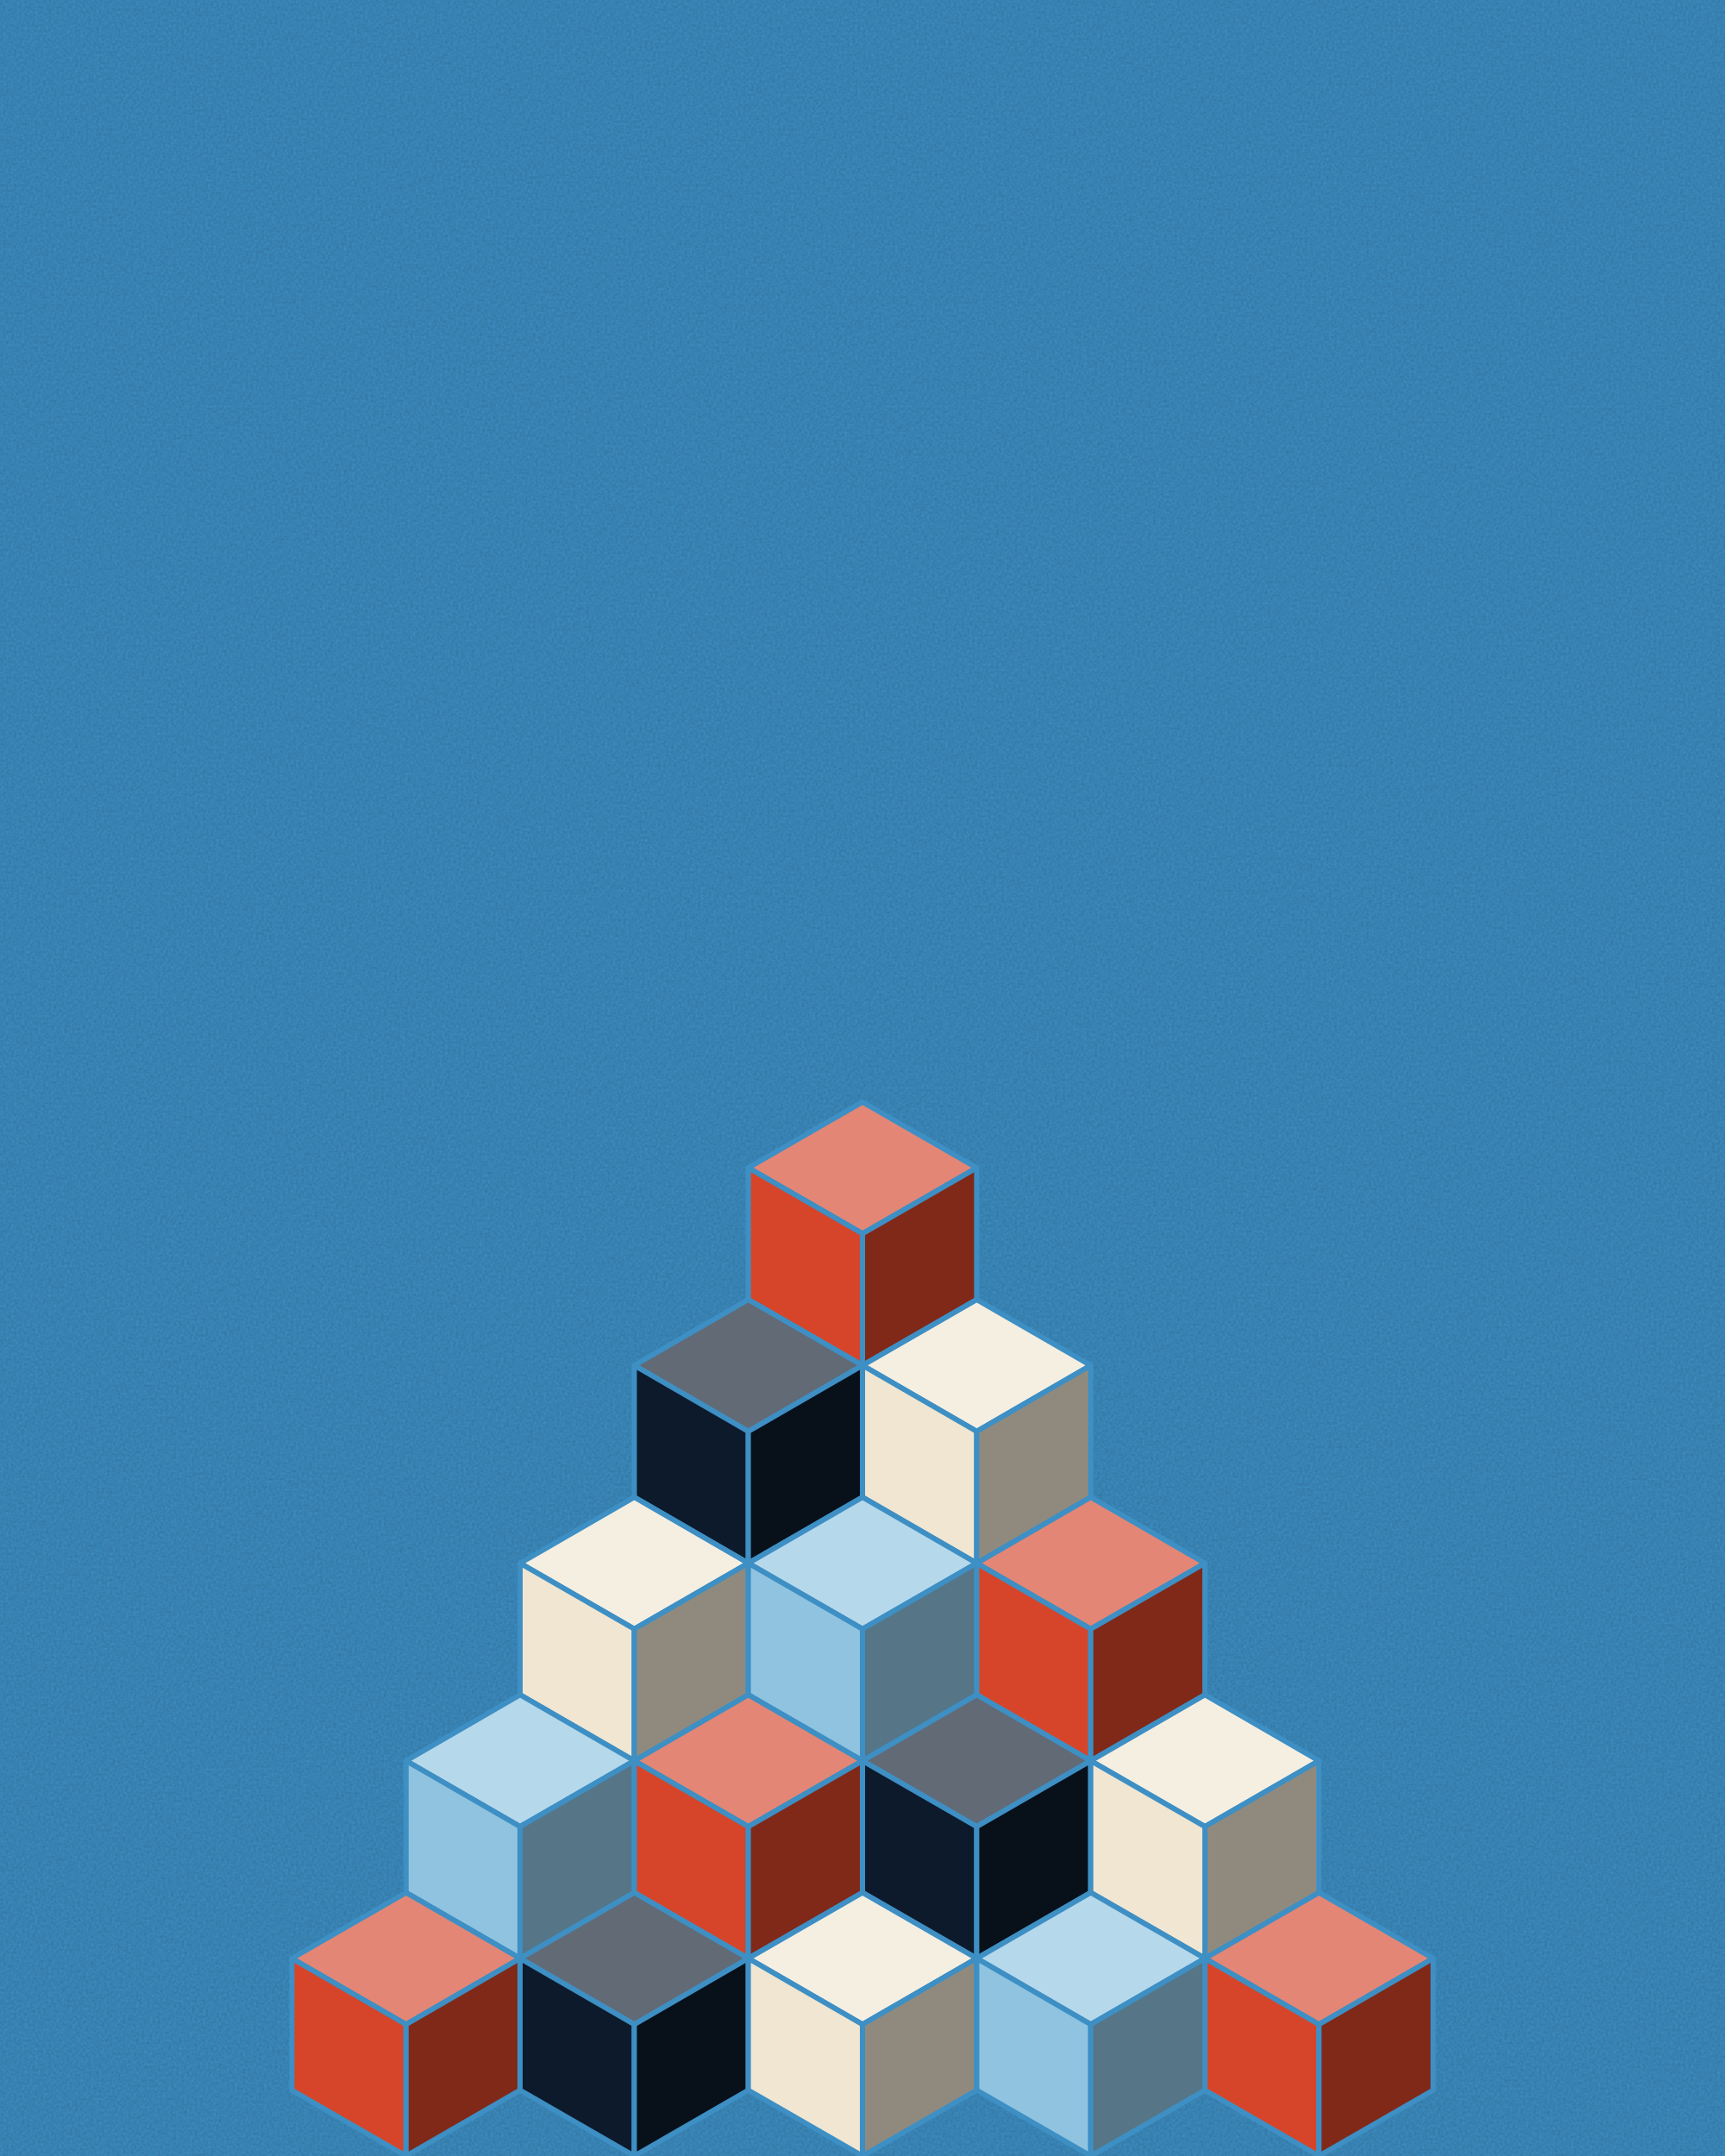
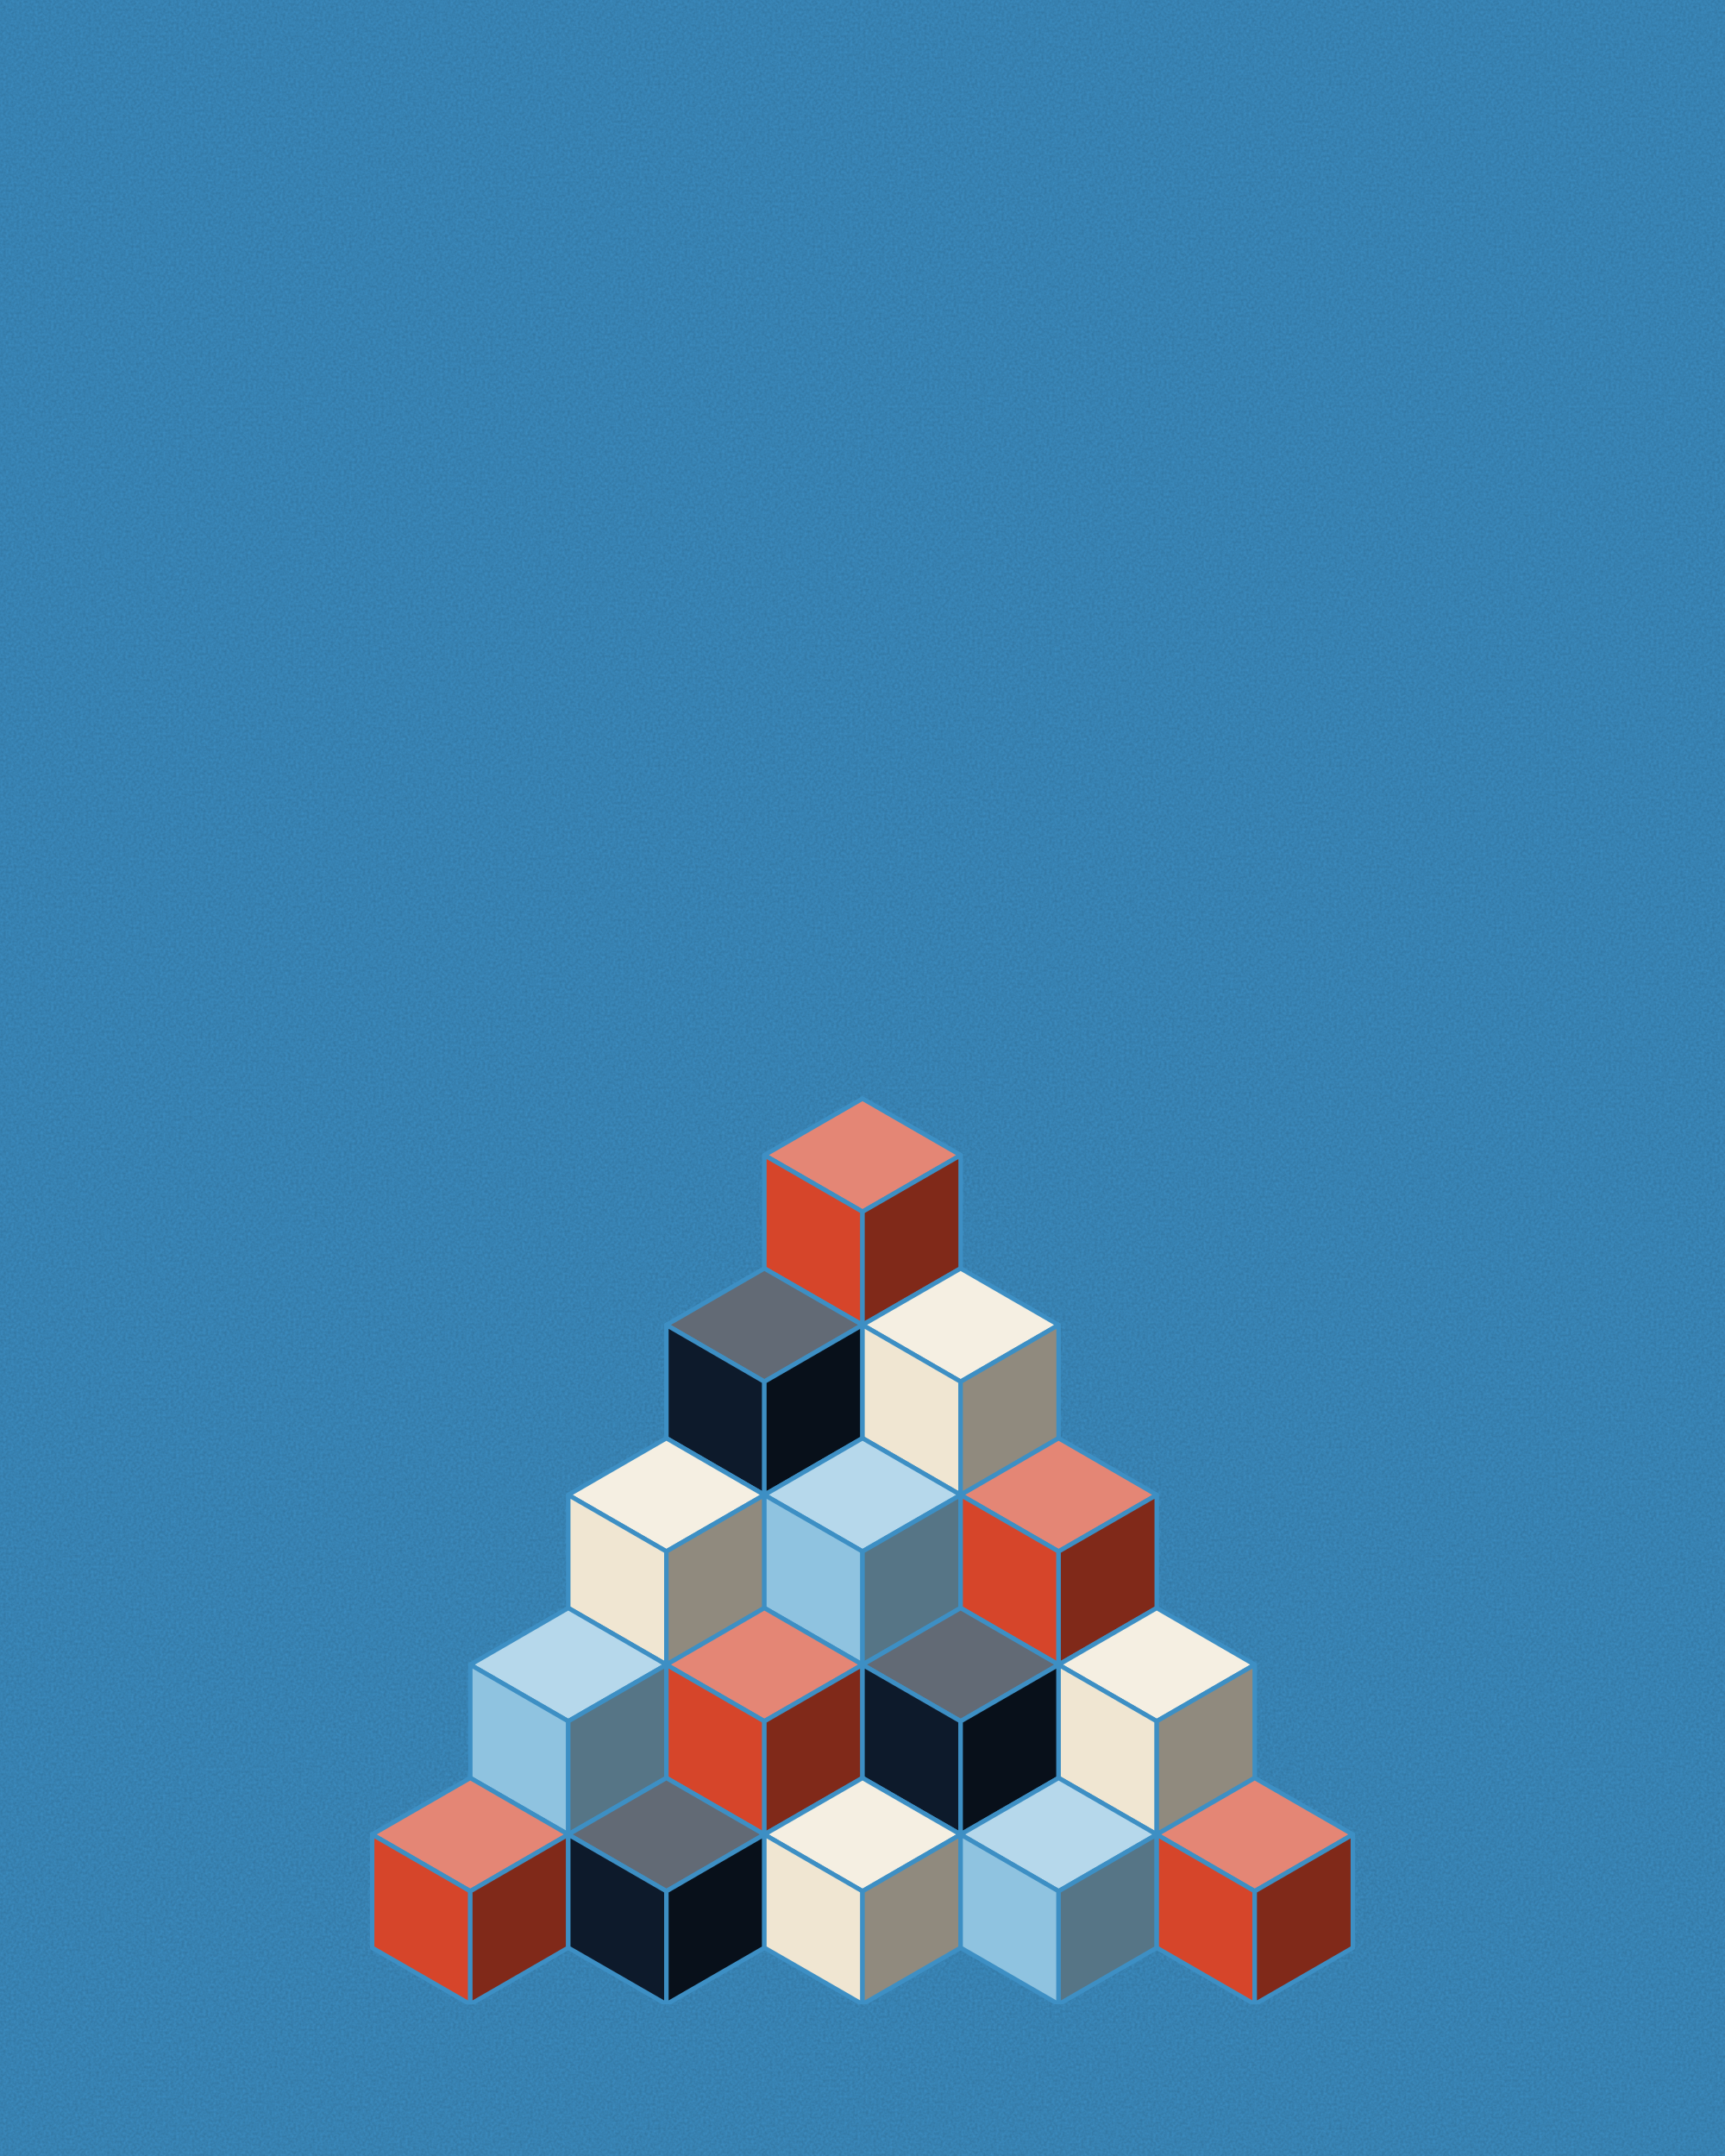
<svg xmlns="http://www.w3.org/2000/svg" viewBox="0 0 1080 1350">
  <svg width="1080" height="1350" viewBox="0 0 1600 900" preserveAspectRatio="xMidYMax slice">
    <defs>
      <filter id="f-grana">
        <feTurbulence type="fractalNoise" baseFrequency=".9" numOctaves="2" />
        <feColorMatrix values="0 0 0 0 0 0 0 0 0 0 0 0 0 0 0 0 0 0 .55 0" />
      </filter>
    </defs>
    <rect width="1600" height="900" fill="#3d8fc4" />
    <rect width="1600" height="900" filter="url(#f-grana)" opacity=".35" />
  </svg>
-   <svg x="65" y="675" width="950" height="675" viewBox="502.7 345.5 594.6 539" preserveAspectRatio="xMidYMax meet" overflow="hidden">
+   <svg x="65" y="675" width="950" height="580" viewBox="502.7 345.5 594.6 539" preserveAspectRatio="xMidYMin meet" overflow="hidden">
    <defs>
      <filter id="s-grana">
        <feTurbulence type="fractalNoise" baseFrequency=".9" numOctaves="2" />
        <feColorMatrix values="0 0 0 0 0 0 0 0 0 0 0 0 0 0 0 0 0 0 .55 0" />
      </filter>
    </defs>
    <svg x="0" y="342" width="1600" height="558" viewBox="0 0 1600 558" overflow="hidden">
      <polygon points="800.0,15.5 857.1,48.4 800.0,81.3 742.9,48.4" fill="#e48675" stroke="#3d8fc4" stroke-width="2.6" stroke-linejoin="round" />
      <polygon points="742.9,48.4 800.0,81.3 800.0,147.2 742.9,114.3" fill="#d6452a" stroke="#3d8fc4" stroke-width="2.6" stroke-linejoin="round" />
      <polygon points="800.0,81.3 857.1,48.4 857.1,114.3 800.0,147.2" fill="#802919" stroke="#3d8fc4" stroke-width="2.6" stroke-linejoin="round" />
      <polygon points="742.9,114.3 800.0,147.2 742.9,180.2 685.9,147.2" fill="#626a75" stroke="#3d8fc4" stroke-width="2.6" stroke-linejoin="round" />
      <polygon points="685.9,147.2 742.9,180.2 742.9,246.1 685.9,213.1" fill="#0d1a2b" stroke="#3d8fc4" stroke-width="2.6" stroke-linejoin="round" />
      <polygon points="742.9,180.2 800.0,147.2 800.0,213.1 742.9,246.1" fill="#08101a" stroke="#3d8fc4" stroke-width="2.6" stroke-linejoin="round" />
      <polygon points="857.1,114.3 914.1,147.2 857.1,180.2 800.0,147.2" fill="#f5efe2" stroke="#3d8fc4" stroke-width="2.6" stroke-linejoin="round" />
      <polygon points="800.0,147.2 857.1,180.2 857.1,246.1 800.0,213.1" fill="#f0e6d2" stroke="#3d8fc4" stroke-width="2.6" stroke-linejoin="round" />
      <polygon points="857.1,180.2 914.1,147.2 914.1,213.1 857.1,246.1" fill="#908a7e" stroke="#3d8fc4" stroke-width="2.6" stroke-linejoin="round" />
      <polygon points="685.9,213.1 742.9,246.1 685.9,279.0 628.8,246.1" fill="#f5efe2" stroke="#3d8fc4" stroke-width="2.6" stroke-linejoin="round" />
      <polygon points="628.8,246.1 685.9,279.0 685.9,344.9 628.8,311.9" fill="#f0e6d2" stroke="#3d8fc4" stroke-width="2.6" stroke-linejoin="round" />
      <polygon points="685.9,279.0 742.9,246.1 742.9,311.9 685.9,344.9" fill="#908a7e" stroke="#3d8fc4" stroke-width="2.6" stroke-linejoin="round" />
      <polygon points="800.0,213.1 857.1,246.1 800.0,279.0 742.9,246.1" fill="#b6d8eb" stroke="#3d8fc4" stroke-width="2.6" stroke-linejoin="round" />
      <polygon points="742.9,246.1 800.0,279.0 800.0,344.9 742.9,311.9" fill="#8fc3e0" stroke="#3d8fc4" stroke-width="2.6" stroke-linejoin="round" />
      <polygon points="800.0,279.0 857.1,246.1 857.1,311.9 800.0,344.9" fill="#567586" stroke="#3d8fc4" stroke-width="2.6" stroke-linejoin="round" />
      <polygon points="914.1,213.1 971.2,246.1 914.1,279.0 857.1,246.1" fill="#e48675" stroke="#3d8fc4" stroke-width="2.6" stroke-linejoin="round" />
      <polygon points="857.1,246.1 914.1,279.0 914.1,344.9 857.1,311.9" fill="#d6452a" stroke="#3d8fc4" stroke-width="2.6" stroke-linejoin="round" />
      <polygon points="914.1,279.0 971.2,246.1 971.2,311.9 914.1,344.9" fill="#802919" stroke="#3d8fc4" stroke-width="2.6" stroke-linejoin="round" />
      <polygon points="628.8,311.9 685.9,344.9 628.8,377.8 571.8,344.9" fill="#b6d8eb" stroke="#3d8fc4" stroke-width="2.6" stroke-linejoin="round" />
      <polygon points="571.8,344.9 628.8,377.8 628.8,443.7 571.8,410.8" fill="#8fc3e0" stroke="#3d8fc4" stroke-width="2.6" stroke-linejoin="round" />
      <polygon points="628.8,377.8 685.9,344.9 685.9,410.8 628.8,443.7" fill="#567586" stroke="#3d8fc4" stroke-width="2.6" stroke-linejoin="round" />
      <polygon points="742.9,311.9 800.0,344.9 742.9,377.8 685.9,344.9" fill="#e48675" stroke="#3d8fc4" stroke-width="2.6" stroke-linejoin="round" />
      <polygon points="685.9,344.9 742.9,377.8 742.9,443.7 685.9,410.8" fill="#d6452a" stroke="#3d8fc4" stroke-width="2.6" stroke-linejoin="round" />
      <polygon points="742.9,377.8 800.0,344.9 800.0,410.8 742.9,443.7" fill="#802919" stroke="#3d8fc4" stroke-width="2.6" stroke-linejoin="round" />
      <polygon points="857.1,311.9 914.1,344.9 857.1,377.8 800.0,344.9" fill="#626a75" stroke="#3d8fc4" stroke-width="2.6" stroke-linejoin="round" />
      <polygon points="800.0,344.9 857.1,377.8 857.1,443.7 800.0,410.8" fill="#0d1a2b" stroke="#3d8fc4" stroke-width="2.6" stroke-linejoin="round" />
      <polygon points="857.1,377.8 914.1,344.9 914.1,410.8 857.1,443.7" fill="#08101a" stroke="#3d8fc4" stroke-width="2.6" stroke-linejoin="round" />
      <polygon points="971.2,311.9 1028.2,344.9 971.2,377.8 914.1,344.9" fill="#f5efe2" stroke="#3d8fc4" stroke-width="2.6" stroke-linejoin="round" />
      <polygon points="914.1,344.9 971.2,377.8 971.2,443.7 914.1,410.8" fill="#f0e6d2" stroke="#3d8fc4" stroke-width="2.6" stroke-linejoin="round" />
      <polygon points="971.2,377.8 1028.2,344.9 1028.2,410.8 971.2,443.7" fill="#908a7e" stroke="#3d8fc4" stroke-width="2.6" stroke-linejoin="round" />
      <polygon points="571.8,410.8 628.8,443.7 571.8,476.7 514.7,443.7" fill="#e48675" stroke="#3d8fc4" stroke-width="2.6" stroke-linejoin="round" />
      <polygon points="514.7,443.7 571.8,476.7 571.8,542.5 514.7,509.6" fill="#d6452a" stroke="#3d8fc4" stroke-width="2.6" stroke-linejoin="round" />
      <polygon points="571.8,476.7 628.8,443.7 628.8,509.6 571.8,542.5" fill="#802919" stroke="#3d8fc4" stroke-width="2.6" stroke-linejoin="round" />
      <polygon points="685.9,410.8 742.9,443.7 685.9,476.7 628.8,443.7" fill="#626a75" stroke="#3d8fc4" stroke-width="2.6" stroke-linejoin="round" />
      <polygon points="628.8,443.7 685.9,476.7 685.9,542.5 628.8,509.6" fill="#0d1a2b" stroke="#3d8fc4" stroke-width="2.6" stroke-linejoin="round" />
      <polygon points="685.9,476.7 742.9,443.7 742.9,509.6 685.9,542.5" fill="#08101a" stroke="#3d8fc4" stroke-width="2.6" stroke-linejoin="round" />
      <polygon points="800.0,410.8 857.1,443.7 800.0,476.7 742.9,443.7" fill="#f5efe2" stroke="#3d8fc4" stroke-width="2.6" stroke-linejoin="round" />
      <polygon points="742.9,443.7 800.0,476.7 800.0,542.5 742.9,509.6" fill="#f0e6d2" stroke="#3d8fc4" stroke-width="2.6" stroke-linejoin="round" />
      <polygon points="800.0,476.7 857.1,443.7 857.1,509.6 800.0,542.5" fill="#908a7e" stroke="#3d8fc4" stroke-width="2.6" stroke-linejoin="round" />
      <polygon points="914.1,410.8 971.2,443.7 914.1,476.7 857.1,443.7" fill="#b6d8eb" stroke="#3d8fc4" stroke-width="2.6" stroke-linejoin="round" />
      <polygon points="857.1,443.7 914.1,476.7 914.1,542.5 857.1,509.6" fill="#8fc3e0" stroke="#3d8fc4" stroke-width="2.6" stroke-linejoin="round" />
      <polygon points="914.1,476.7 971.2,443.7 971.2,509.6 914.1,542.5" fill="#567586" stroke="#3d8fc4" stroke-width="2.6" stroke-linejoin="round" />
      <polygon points="1028.2,410.8 1085.3,443.7 1028.2,476.7 971.2,443.7" fill="#e48675" stroke="#3d8fc4" stroke-width="2.6" stroke-linejoin="round" />
      <polygon points="971.2,443.7 1028.2,476.7 1028.2,542.5 971.2,509.6" fill="#d6452a" stroke="#3d8fc4" stroke-width="2.6" stroke-linejoin="round" />
      <polygon points="1028.2,476.7 1085.3,443.7 1085.3,509.6 1028.2,542.5" fill="#802919" stroke="#3d8fc4" stroke-width="2.6" stroke-linejoin="round" />
    </svg>
  </svg>
</svg>
